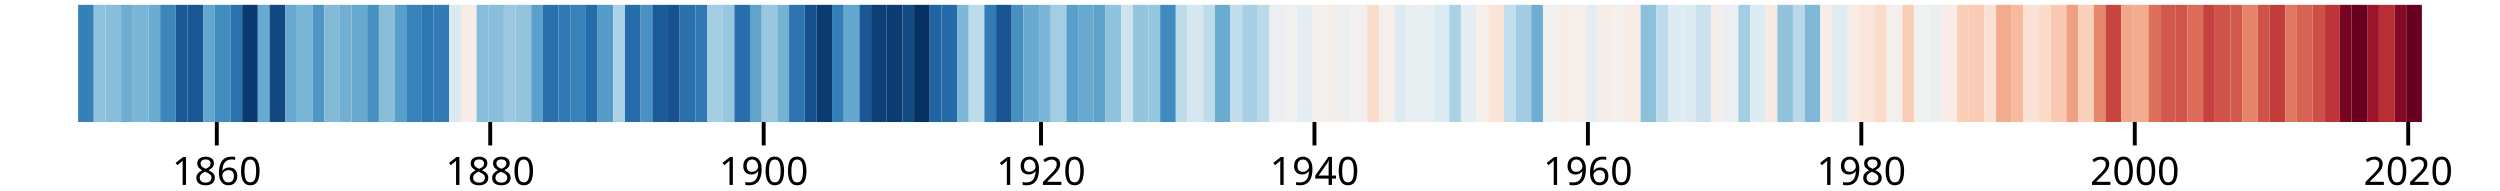
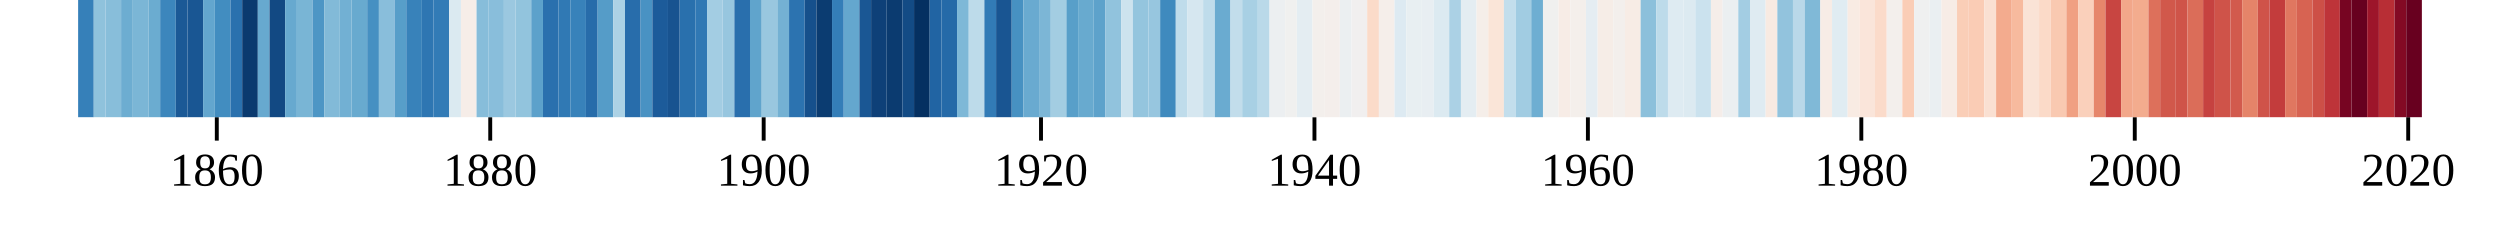
- <svg xmlns="http://www.w3.org/2000/svg" class="plot" fill="currentColor" text-anchor="middle" width="640" height="60" style="display: block; font-size: 10px; font-family: sans-serif; background: white; height: auto; max-width: 100%;">
-   <style>
-     .plot text {
-       white-space: pre;
-     }
-   </style>
+ <svg xmlns="http://www.w3.org/2000/svg" class="plot" fill="currentColor" text-anchor="middle" width="640" height="60" viewBox="0 0 640 60">
  <g transform="translate(0,30)" fill="none" text-anchor="middle">
    <g class="tick" opacity="1" transform="translate(55.5,0)">
      <line stroke="currentColor" y2="6" />
      <text fill="currentColor" y="9" dy="0.71em">1860</text>
    </g>
    <g class="tick" opacity="1" transform="translate(125.5,0)">
      <line stroke="currentColor" y2="6" />
      <text fill="currentColor" y="9" dy="0.71em">1880</text>
    </g>
    <g class="tick" opacity="1" transform="translate(195.5,0)">
      <line stroke="currentColor" y2="6" />
      <text fill="currentColor" y="9" dy="0.71em">1900</text>
    </g>
    <g class="tick" opacity="1" transform="translate(266.5,0)">
      <line stroke="currentColor" y2="6" />
      <text fill="currentColor" y="9" dy="0.71em">1920</text>
    </g>
    <g class="tick" opacity="1" transform="translate(336.5,0)">
      <line stroke="currentColor" y2="6" />
      <text fill="currentColor" y="9" dy="0.71em">1940</text>
    </g>
    <g class="tick" opacity="1" transform="translate(406.5,0)">
      <line stroke="currentColor" y2="6" />
      <text fill="currentColor" y="9" dy="0.71em">1960</text>
    </g>
    <g class="tick" opacity="1" transform="translate(476.5,0)">
      <line stroke="currentColor" y2="6" />
      <text fill="currentColor" y="9" dy="0.71em">1980</text>
    </g>
    <g class="tick" opacity="1" transform="translate(546.5,0)">
      <line stroke="currentColor" y2="6" />
      <text fill="currentColor" y="9" dy="0.71em">2000</text>
    </g>
    <g class="tick" opacity="1" transform="translate(616.5,0)">
      <line stroke="currentColor" y2="6" />
      <text fill="currentColor" y="9" dy="0.71em">2020</text>
    </g>
  </g>
  <g transform="translate(0,0)">
    <rect x="20" width="4" y="0" height="30" fill="rgb(54, 128, 185)" />
    <rect x="24" width="3" y="0" height="30" fill="rgb(143, 194, 220)" />
    <rect x="27" width="4" y="0" height="30" fill="rgb(136, 190, 218)" />
    <rect x="31" width="3" y="0" height="30" fill="rgb(109, 173, 209)" />
    <rect x="34" width="4" y="0" height="30" fill="rgb(123, 182, 214)" />
    <rect x="38" width="3" y="0" height="30" fill="rgb(107, 172, 208)" />
    <rect x="41" width="4" y="0" height="30" fill="rgb(60, 134, 188)" />
    <rect x="45" width="3" y="0" height="30" fill="rgb(27, 89, 150)" />
    <rect x="48" width="4" y="0" height="30" fill="rgb(25, 86, 147)" />
    <rect x="52" width="3" y="0" height="30" fill="rgb(99, 166, 206)" />
    <rect x="55" width="4" y="0" height="30" fill="rgb(66, 141, 192)" />
    <rect x="59" width="3" y="0" height="30" fill="rgb(42, 113, 174)" />
    <rect x="62" width="4" y="0" height="30" fill="rgb(10, 58, 111)" />
    <rect x="66" width="3" y="0" height="30" fill="rgb(103, 169, 207)" />
    <rect x="69" width="4" y="0" height="30" fill="rgb(18, 73, 131)" />
    <rect x="73" width="3" y="0" height="30" fill="rgb(103, 169, 207)" />
    <rect x="76" width="4" y="0" height="30" fill="rgb(121, 181, 213)" />
    <rect x="80" width="3" y="0" height="30" fill="rgb(77, 150, 197)" />
    <rect x="83" width="4" y="0" height="30" fill="rgb(130, 186, 216)" />
    <rect x="87" width="3" y="0" height="30" fill="rgb(114, 176, 211)" />
    <rect x="90" width="4" y="0" height="30" fill="rgb(104, 170, 207)" />
    <rect x="94" width="3" y="0" height="30" fill="rgb(70, 144, 194)" />
    <rect x="97" width="4" y="0" height="30" fill="rgb(137, 190, 219)" />
    <rect x="101" width="3" y="0" height="30" fill="rgb(87, 158, 201)" />
    <rect x="104" width="4" y="0" height="30" fill="rgb(56, 130, 186)" />
    <rect x="108" width="3" y="0" height="30" fill="rgb(46, 118, 178)" />
    <rect x="111" width="4" y="0" height="30" fill="rgb(50, 123, 182)" />
    <rect x="115" width="3" y="0" height="30" fill="rgb(219, 234, 241)" />
    <rect x="118" width="4" y="0" height="30" fill="rgb(246, 237, 232)" />
    <rect x="122" width="3" y="0" height="30" fill="rgb(135, 189, 218)" />
    <rect x="125" width="4" y="0" height="30" fill="rgb(137, 190, 219)" />
    <rect x="129" width="3" y="0" height="30" fill="rgb(155, 200, 224)" />
    <rect x="132" width="4" y="0" height="30" fill="rgb(146, 196, 221)" />
    <rect x="136" width="3" y="0" height="30" fill="rgb(92, 161, 203)" />
    <rect x="139" width="4" y="0" height="30" fill="rgb(42, 112, 174)" />
    <rect x="143" width="3" y="0" height="30" fill="rgb(48, 121, 180)" />
    <rect x="146" width="4" y="0" height="30" fill="rgb(56, 130, 186)" />
    <rect x="150" width="3" y="0" height="30" fill="rgb(39, 108, 170)" />
    <rect x="153" width="4" y="0" height="30" fill="rgb(85, 156, 200)" />
    <rect x="157" width="3" y="0" height="30" fill="rgb(172, 210, 229)" />
    <rect x="160" width="4" y="0" height="30" fill="rgb(40, 109, 171)" />
    <rect x="164" width="3" y="0" height="30" fill="rgb(73, 146, 195)" />
    <rect x="167" width="4" y="0" height="30" fill="rgb(28, 91, 154)" />
    <rect x="171" width="3" y="0" height="30" fill="rgb(24, 83, 144)" />
    <rect x="174" width="4" y="0" height="30" fill="rgb(41, 112, 173)" />
    <rect x="178" width="3" y="0" height="30" fill="rgb(48, 120, 180)" />
    <rect x="181" width="4" y="0" height="30" fill="rgb(163, 205, 227)" />
    <rect x="185" width="3" y="0" height="30" fill="rgb(151, 198, 223)" />
    <rect x="188" width="4" y="0" height="30" fill="rgb(41, 111, 173)" />
    <rect x="192" width="3" y="0" height="30" fill="rgb(96, 164, 204)" />
    <rect x="195" width="4" y="0" height="30" fill="rgb(153, 199, 223)" />
    <rect x="199" width="3" y="0" height="30" fill="rgb(116, 177, 211)" />
    <rect x="202" width="4" y="0" height="30" fill="rgb(44, 115, 176)" />
    <rect x="206" width="3" y="0" height="30" fill="rgb(22, 80, 140)" />
    <rect x="209" width="4" y="0" height="30" fill="rgb(11, 60, 113)" />
    <rect x="213" width="3" y="0" height="30" fill="rgb(52, 126, 184)" />
    <rect x="216" width="4" y="0" height="30" fill="rgb(100, 167, 206)" />
    <rect x="220" width="3" y="0" height="30" fill="rgb(26, 87, 148)" />
    <rect x="223" width="4" y="0" height="30" fill="rgb(14, 64, 120)" />
    <rect x="227" width="4" y="0" height="30" fill="rgb(11, 59, 112)" />
    <rect x="231" width="3" y="0" height="30" fill="rgb(19, 75, 133)" />
    <rect x="234" width="4" y="0" height="30" fill="rgb(5, 48, 97)" />
    <rect x="238" width="3" y="0" height="30" fill="rgb(33, 100, 163)" />
    <rect x="241" width="4" y="0" height="30" fill="rgb(37, 106, 168)" />
    <rect x="245" width="3" y="0" height="30" fill="rgb(126, 184, 215)" />
    <rect x="248" width="4" y="0" height="30" fill="rgb(189, 219, 234)" />
    <rect x="252" width="3" y="0" height="30" fill="rgb(50, 123, 182)" />
    <rect x="255" width="4" y="0" height="30" fill="rgb(25, 85, 146)" />
    <rect x="259" width="3" y="0" height="30" fill="rgb(71, 145, 194)" />
    <rect x="262" width="4" y="0" height="30" fill="rgb(105, 170, 208)" />
    <rect x="266" width="3" y="0" height="30" fill="rgb(124, 182, 214)" />
    <rect x="269" width="4" y="0" height="30" fill="rgb(163, 205, 226)" />
    <rect x="273" width="3" y="0" height="30" fill="rgb(88, 159, 201)" />
    <rect x="276" width="4" y="0" height="30" fill="rgb(104, 170, 207)" />
    <rect x="280" width="3" y="0" height="30" fill="rgb(93, 162, 203)" />
    <rect x="283" width="4" y="0" height="30" fill="rgb(145, 195, 221)" />
    <rect x="287" width="3" y="0" height="30" fill="rgb(205, 227, 238)" />
    <rect x="290" width="4" y="0" height="30" fill="rgb(148, 197, 222)" />
    <rect x="294" width="3" y="0" height="30" fill="rgb(151, 198, 223)" />
    <rect x="297" width="4" y="0" height="30" fill="rgb(63, 138, 190)" />
    <rect x="301" width="3" y="0" height="30" fill="rgb(191, 220, 235)" />
    <rect x="304" width="4" y="0" height="30" fill="rgb(214, 231, 240)" />
    <rect x="308" width="3" y="0" height="30" fill="rgb(191, 220, 235)" />
    <rect x="311" width="4" y="0" height="30" fill="rgb(106, 171, 208)" />
    <rect x="315" width="3" y="0" height="30" fill="rgb(194, 221, 235)" />
    <rect x="318" width="4" y="0" height="30" fill="rgb(168, 208, 228)" />
    <rect x="322" width="3" y="0" height="30" fill="rgb(186, 217, 233)" />
    <rect x="325" width="4" y="0" height="30" fill="rgb(236, 239, 241)" />
    <rect x="329" width="3" y="0" height="30" fill="rgb(240, 240, 239)" />
    <rect x="332" width="4" y="0" height="30" fill="rgb(228, 237, 242)" />
    <rect x="336" width="3" y="0" height="30" fill="rgb(243, 239, 236)" />
    <rect x="339" width="4" y="0" height="30" fill="rgb(244, 238, 235)" />
    <rect x="343" width="3" y="0" height="30" fill="rgb(235, 239, 241)" />
    <rect x="346" width="4" y="0" height="30" fill="rgb(241, 239, 239)" />
    <rect x="350" width="3" y="0" height="30" fill="rgb(251, 219, 201)" />
    <rect x="353" width="4" y="0" height="30" fill="rgb(245, 238, 234)" />
    <rect x="357" width="3" y="0" height="30" fill="rgb(221, 234, 242)" />
    <rect x="360" width="4" y="0" height="30" fill="rgb(232, 239, 242)" />
    <rect x="364" width="3" y="0" height="30" fill="rgb(232, 238, 242)" />
    <rect x="367" width="4" y="0" height="30" fill="rgb(220, 234, 241)" />
    <rect x="371" width="3" y="0" height="30" fill="rgb(171, 209, 229)" />
    <rect x="374" width="4" y="0" height="30" fill="rgb(228, 237, 242)" />
    <rect x="378" width="3" y="0" height="30" fill="rgb(245, 238, 233)" />
    <rect x="381" width="4" y="0" height="30" fill="rgb(250, 229, 216)" />
    <rect x="385" width="3" y="0" height="30" fill="rgb(195, 222, 236)" />
    <rect x="388" width="4" y="0" height="30" fill="rgb(161, 204, 226)" />
    <rect x="392" width="3" y="0" height="30" fill="rgb(110, 174, 210)" />
    <rect x="395" width="4" y="0" height="30" fill="rgb(240, 240, 239)" />
    <rect x="399" width="3" y="0" height="30" fill="rgb(247, 236, 230)" />
    <rect x="402" width="4" y="0" height="30" fill="rgb(244, 239, 235)" />
    <rect x="406" width="3" y="0" height="30" fill="rgb(229, 237, 242)" />
    <rect x="409" width="4" y="0" height="30" fill="rgb(246, 237, 231)" />
    <rect x="413" width="3" y="0" height="30" fill="rgb(243, 239, 236)" />
    <rect x="416" width="4" y="0" height="30" fill="rgb(247, 236, 229)" />
    <rect x="420" width="4" y="0" height="30" fill="rgb(140, 192, 219)" />
    <rect x="424" width="3" y="0" height="30" fill="rgb(189, 219, 234)" />
    <rect x="427" width="4" y="0" height="30" fill="rgb(222, 235, 242)" />
    <rect x="431" width="3" y="0" height="30" fill="rgb(220, 234, 241)" />
    <rect x="434" width="4" y="0" height="30" fill="rgb(203, 226, 238)" />
    <rect x="438" width="3" y="0" height="30" fill="rgb(245, 237, 233)" />
    <rect x="441" width="4" y="0" height="30" fill="rgb(235, 239, 241)" />
    <rect x="445" width="3" y="0" height="30" fill="rgb(163, 205, 227)" />
    <rect x="448" width="4" y="0" height="30" fill="rgb(223, 235, 242)" />
    <rect x="452" width="3" y="0" height="30" fill="rgb(248, 234, 226)" />
    <rect x="455" width="4" y="0" height="30" fill="rgb(146, 195, 221)" />
    <rect x="459" width="3" y="0" height="30" fill="rgb(185, 216, 233)" />
    <rect x="462" width="4" y="0" height="30" fill="rgb(128, 185, 215)" />
    <rect x="466" width="3" y="0" height="30" fill="rgb(247, 236, 230)" />
    <rect x="469" width="4" y="0" height="30" fill="rgb(224, 236, 242)" />
    <rect x="473" width="3" y="0" height="30" fill="rgb(248, 235, 227)" />
    <rect x="476" width="4" y="0" height="30" fill="rgb(250, 229, 218)" />
    <rect x="480" width="3" y="0" height="30" fill="rgb(251, 219, 202)" />
    <rect x="483" width="4" y="0" height="30" fill="rgb(243, 239, 236)" />
    <rect x="487" width="3" y="0" height="30" fill="rgb(250, 205, 182)" />
    <rect x="490" width="4" y="0" height="30" fill="rgb(239, 240, 240)" />
    <rect x="494" width="3" y="0" height="30" fill="rgb(234, 239, 242)" />
    <rect x="497" width="4" y="0" height="30" fill="rgb(247, 236, 230)" />
    <rect x="501" width="3" y="0" height="30" fill="rgb(250, 206, 183)" />
    <rect x="504" width="4" y="0" height="30" fill="rgb(250, 204, 181)" />
    <rect x="508" width="3" y="0" height="30" fill="rgb(250, 224, 210)" />
    <rect x="511" width="4" y="0" height="30" fill="rgb(243, 171, 142)" />
    <rect x="515" width="3" y="0" height="30" fill="rgb(247, 186, 158)" />
    <rect x="518" width="4" y="0" height="30" fill="rgb(250, 227, 214)" />
    <rect x="522" width="3" y="0" height="30" fill="rgb(251, 218, 200)" />
    <rect x="525" width="4" y="0" height="30" fill="rgb(249, 201, 177)" />
    <rect x="529" width="3" y="0" height="30" fill="rgb(240, 160, 130)" />
    <rect x="532" width="4" y="0" height="30" fill="rgb(250, 208, 187)" />
    <rect x="536" width="3" y="0" height="30" fill="rgb(230, 134, 107)" />
    <rect x="539" width="4" y="0" height="30" fill="rgb(200, 69, 65)" />
    <rect x="543" width="3" y="0" height="30" fill="rgb(242, 167, 138)" />
    <rect x="546" width="4" y="0" height="30" fill="rgb(243, 172, 142)" />
    <rect x="550" width="3" y="0" height="30" fill="rgb(221, 112, 91)" />
    <rect x="553" width="4" y="0" height="30" fill="rgb(209, 88, 75)" />
    <rect x="557" width="3" y="0" height="30" fill="rgb(207, 84, 73)" />
    <rect x="560" width="4" y="0" height="30" fill="rgb(219, 109, 89)" />
    <rect x="564" width="3" y="0" height="30" fill="rgb(198, 66, 64)" />
    <rect x="567" width="4" y="0" height="30" fill="rgb(207, 83, 73)" />
    <rect x="571" width="3" y="0" height="30" fill="rgb(210, 90, 77)" />
    <rect x="574" width="4" y="0" height="30" fill="rgb(229, 132, 105)" />
    <rect x="578" width="3" y="0" height="30" fill="rgb(207, 83, 73)" />
    <rect x="581" width="4" y="0" height="30" fill="rgb(195, 60, 60)" />
    <rect x="585" width="3" y="0" height="30" fill="rgb(224, 119, 96)" />
    <rect x="588" width="4" y="0" height="30" fill="rgb(215, 99, 82)" />
    <rect x="592" width="3" y="0" height="30" fill="rgb(205, 80, 71)" />
    <rect x="595" width="4" y="0" height="30" fill="rgb(190, 52, 57)" />
    <rect x="599" width="3" y="0" height="30" fill="rgb(119, 5, 34)" />
    <rect x="602" width="4" y="0" height="30" fill="rgb(103, 0, 31)" />
    <rect x="606" width="3" y="0" height="30" fill="rgb(157, 21, 42)" />
    <rect x="609" width="4" y="0" height="30" fill="rgb(184, 46, 53)" />
    <rect x="613" width="3" y="0" height="30" fill="rgb(131, 10, 36)" />
    <rect x="616" width="4" y="0" height="30" fill="rgb(104, 0, 31)" />
  </g>
</svg>
